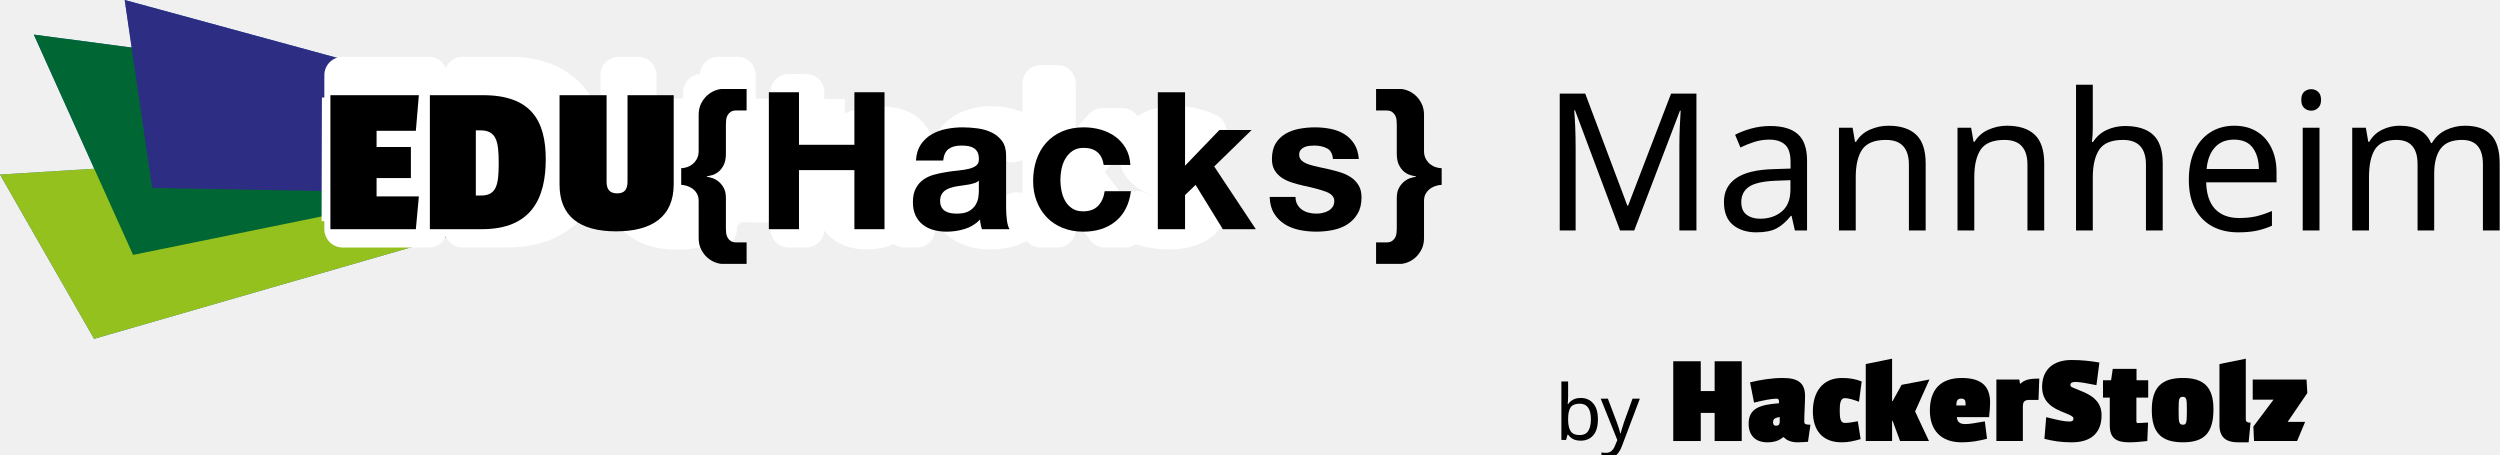
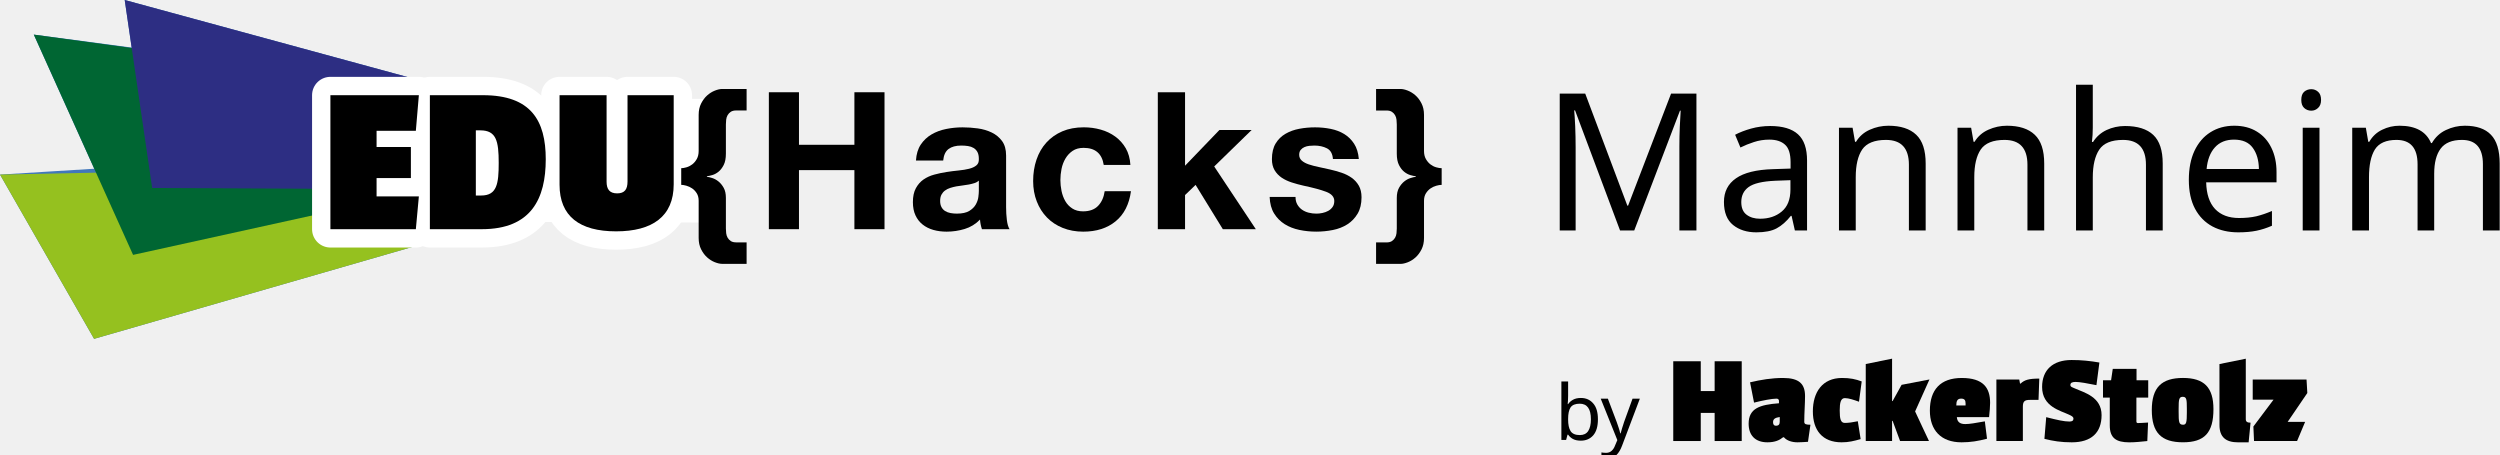
<svg xmlns="http://www.w3.org/2000/svg" version="1.1" id="Ebene_1" x="0px" y="0px" width="272.6px" height="49.512px" viewBox="0 0 272.6 49.512" enable-background="new 0 0 272.6 49.512" xml:space="preserve">
  <g>
    <g>
-       <polygon fill="#4177BB" points="92.104,13.313 81.031,14.001 49.882,9.882 13.598,0 14.355,5.185 3.685,3.774 10.277,18.398     0,19.037 10.259,36.947 64.297,21.343 77.158,21.57 83.081,18.925 77.724,17.466   " />
-       <polygon fill="#95C11F" points="0,19.037 10.259,36.947 92.104,13.313   " />
+       <polygon fill="#4177BB" points="77.845,15.783 77.313,13.51 49.882,9.882 13.598,0 14.355,5.185 3.685,3.774 10.277,18.398     0,19.037 10.259,36.947 64.297,21.343 71.8,20.756 73.46,18.697 77.724,17.466   " />
+       <polygon fill="#95C11F" points="0,19.037 10.259,36.947 77.724,17.466   " />
      <g>
-         <polygon fill="#006633" points="3.685,3.774 14.511,27.792 81.726,14.093    " />
+         <polygon fill="#006633" points="3.685,3.774 14.511,27.792 77.724,13.885    " />
      </g>
      <g>
-         <polygon fill="#2D2E83" points="16.593,20.499 13.598,0 83.081,18.925 77.158,21.57    " />
+         <polygon fill="#2D2E83" points="16.593,20.499 13.598,0 70.104,15.391 70.55,20.756    " />
      </g>
-       <rect x="35.086" y="10.712" transform="matrix(-1 -0.0026 0.0026 -1 127.1443 35.0703)" fill="#FFFFFF" width="57.019" height="13.481" />
-       <text transform="matrix(1 0 0 1 35.0857 24.9905)" fill="#FFFFFF" font-family="'PassionOne-Bold'" font-size="23.527">EDU</text>
-       <text transform="matrix(1 0 0 1 35.0857 24.9905)" fill="none" stroke="#FFFFFF" stroke-width="4" stroke-linejoin="round" stroke-miterlimit="10" font-family="'PassionOne-Bold'" font-size="23.527">EDU</text>
-       <text transform="matrix(1 0 0 1 74.4465 24.9905)" fill="#FFFFFF" font-family="'HelveticaNeue-Bold'" font-size="20.913">Hacks</text>
-       <text transform="matrix(1 0 0 1 74.4465 24.9905)" fill="none" stroke="#FFFFFF" stroke-width="4" stroke-linejoin="round" stroke-miterlimit="10" font-family="'HelveticaNeue-Bold'" font-size="20.913">Hacks</text>
+       <polygon fill="#FFFFFF" points="76.954,24.267 35.068,24.118 35.093,10.638 76.981,10.786   " />
      <g enable-background="new    ">
-         <path d="M36.027,24.99V10.379h9.646l-0.329,3.882h-4.282v1.765h3.741v3.389h-3.741v2h4.611l-0.329,3.576H36.027z" />
-         <path d="M52.544,24.99h-5.671V10.379h5.789c5.247,0,6.847,2.776,6.847,6.988C59.508,21.65,57.932,24.99,52.544,24.99z      M52.379,14.214h-0.494v7.105h0.588c1.718,0,1.906-1.294,1.906-3.553C54.379,15.391,54.12,14.214,52.379,14.214z" />
-         <path d="M68.425,19.79v-9.411h5.035v9.717c0,3.506-2.329,5.13-6.282,5.13c-3.977,0-6.165-1.647-6.165-5.082v-9.765h5.129v9.435     c0,0.824,0.329,1.271,1.153,1.271S68.425,20.638,68.425,19.79z" />
+         <path fill="#FFFFFF" d="M36.028,24.99V10.379h9.646l-0.329,3.882h-4.282v1.765h3.741v3.389h-3.741v2h4.611l-0.329,3.576H36.028z" />
+         <path fill="#FFFFFF" d="M52.544,24.99h-5.671V10.379h5.789c5.247,0,6.847,2.776,6.847,6.988     C59.509,21.65,57.932,24.99,52.544,24.99z M52.379,14.214h-0.494v7.105h0.588c1.718,0,1.906-1.294,1.906-3.553     C54.379,15.391,54.12,14.214,52.379,14.214z" />
+         <path fill="#FFFFFF" d="M68.425,19.79v-9.411h5.035v9.717c0,3.506-2.329,5.13-6.282,5.13c-3.977,0-6.165-1.647-6.165-5.082     v-9.765h5.129v9.435c0,0.824,0.329,1.271,1.153,1.271S68.425,20.638,68.425,19.79z" />
      </g>
      <g enable-background="new    ">
-         <path d="M80.281,12.045c-0.251,0-0.45,0.049-0.596,0.146s-0.261,0.22-0.345,0.366c-0.083,0.146-0.136,0.311-0.157,0.491     c-0.021,0.182-0.031,0.355-0.031,0.522v3.179c0,0.517-0.081,0.931-0.241,1.245c-0.16,0.313-0.349,0.558-0.564,0.731     c-0.216,0.175-0.443,0.297-0.68,0.366c-0.237,0.07-0.432,0.111-0.585,0.125v0.063c0.153,0.014,0.348,0.06,0.585,0.136     c0.237,0.076,0.463,0.202,0.68,0.376c0.216,0.175,0.404,0.405,0.564,0.69c0.16,0.286,0.241,0.652,0.241,1.098v3.347     c0,0.153,0.01,0.32,0.031,0.502c0.021,0.181,0.073,0.345,0.157,0.491c0.084,0.146,0.199,0.269,0.345,0.366     c0.146,0.097,0.345,0.146,0.596,0.146h1.129v2.342h-2.656c-0.237,0-0.505-0.06-0.805-0.178s-0.579-0.293-0.836-0.522     c-0.258-0.23-0.478-0.523-0.659-0.879c-0.182-0.355-0.272-0.771-0.272-1.244v-4.057c0-0.321-0.07-0.593-0.209-0.816     c-0.14-0.223-0.307-0.4-0.502-0.533c-0.196-0.132-0.405-0.229-0.627-0.293c-0.223-0.062-0.411-0.094-0.565-0.094V18.34     c0.154,0,0.342-0.031,0.565-0.094c0.223-0.063,0.432-0.168,0.627-0.314c0.195-0.146,0.362-0.341,0.502-0.585     c0.139-0.244,0.209-0.54,0.209-0.889v-3.932c0-0.475,0.09-0.89,0.272-1.245c0.181-0.355,0.4-0.648,0.659-0.878     c0.258-0.23,0.537-0.404,0.836-0.522c0.3-0.119,0.568-0.179,0.805-0.179h2.656v2.343H80.281z" />
-         <path d="M87.12,10.059v5.729h6.044v-5.729h3.283V24.99h-3.283v-6.441H87.12v6.441h-3.284V10.059H87.12z" />
-         <path d="M99.877,17.503c0.042-0.696,0.216-1.275,0.523-1.735c0.306-0.46,0.697-0.829,1.171-1.108s1.007-0.478,1.6-0.596     c0.592-0.119,1.188-0.178,1.788-0.178c0.543,0,1.094,0.038,1.652,0.114c0.558,0.077,1.067,0.228,1.527,0.45     s0.836,0.533,1.129,0.931c0.292,0.397,0.439,0.924,0.439,1.579v5.625c0,0.488,0.028,0.955,0.083,1.401s0.153,0.781,0.293,1.004     h-3.011c-0.056-0.167-0.102-0.338-0.136-0.513c-0.035-0.174-0.06-0.352-0.073-0.533c-0.474,0.488-1.032,0.83-1.673,1.025     c-0.642,0.194-1.297,0.292-1.966,0.292c-0.516,0-0.997-0.062-1.443-0.188c-0.446-0.126-0.836-0.321-1.171-0.586     s-0.596-0.6-0.784-1.004c-0.188-0.404-0.282-0.885-0.282-1.443c0-0.613,0.107-1.118,0.324-1.516s0.495-0.715,0.837-0.952     c0.341-0.236,0.732-0.414,1.171-0.533c0.439-0.118,0.882-0.212,1.328-0.282c0.446-0.069,0.885-0.125,1.317-0.167     s0.816-0.104,1.15-0.188c0.334-0.083,0.599-0.205,0.794-0.366c0.195-0.16,0.286-0.394,0.272-0.7c0-0.32-0.052-0.575-0.157-0.764     c-0.104-0.188-0.244-0.334-0.418-0.438s-0.376-0.175-0.606-0.209c-0.23-0.035-0.478-0.053-0.742-0.053     c-0.585,0-1.046,0.125-1.38,0.376s-0.53,0.67-0.585,1.255H99.877z M106.736,19.699c-0.125,0.111-0.282,0.198-0.47,0.262     c-0.188,0.062-0.391,0.114-0.607,0.156s-0.442,0.077-0.68,0.104c-0.237,0.028-0.474,0.063-0.711,0.104     c-0.223,0.042-0.443,0.098-0.659,0.168c-0.216,0.069-0.404,0.164-0.564,0.282c-0.161,0.118-0.29,0.269-0.387,0.449     c-0.098,0.182-0.146,0.412-0.146,0.69c0,0.265,0.049,0.488,0.146,0.669c0.098,0.182,0.23,0.324,0.397,0.429     s0.362,0.178,0.585,0.22s0.453,0.062,0.69,0.062c0.585,0,1.039-0.097,1.359-0.292c0.32-0.195,0.557-0.429,0.711-0.701     c0.153-0.271,0.248-0.547,0.282-0.826c0.035-0.278,0.052-0.502,0.052-0.669V19.699z" />
-         <path d="M118.155,16.123c-0.474,0-0.872,0.108-1.192,0.324c-0.321,0.216-0.583,0.495-0.785,0.836     c-0.202,0.342-0.345,0.719-0.429,1.13c-0.083,0.411-0.125,0.819-0.125,1.224c0,0.391,0.042,0.787,0.125,1.191     c0.084,0.405,0.22,0.771,0.408,1.099c0.188,0.327,0.442,0.596,0.763,0.805c0.32,0.209,0.711,0.313,1.171,0.313     c0.711,0,1.258-0.198,1.642-0.596c0.383-0.397,0.624-0.931,0.721-1.6h2.865c-0.195,1.436-0.753,2.53-1.673,3.283     c-0.92,0.753-2.099,1.129-3.535,1.129c-0.809,0-1.551-0.136-2.227-0.407c-0.676-0.272-1.251-0.651-1.726-1.14     s-0.844-1.07-1.108-1.746c-0.265-0.677-0.397-1.419-0.397-2.228c0-0.837,0.122-1.614,0.366-2.332     c0.244-0.718,0.603-1.339,1.077-1.861c0.474-0.522,1.052-0.931,1.736-1.224c0.683-0.293,1.464-0.438,2.342-0.438     c0.641,0,1.258,0.083,1.851,0.251c0.593,0.167,1.122,0.421,1.589,0.763s0.847,0.767,1.14,1.275c0.292,0.51,0.46,1.112,0.502,1.81     h-2.907C120.156,16.743,119.424,16.123,118.155,16.123z" />
+         <path fill="none" stroke="#FFFFFF" stroke-width="4" stroke-linejoin="round" stroke-miterlimit="10" d="M36.028,24.99V10.379     h9.646l-0.329,3.882h-4.282v1.765h3.741v3.389h-3.741v2h4.611l-0.329,3.576H36.028z" />
+         <path fill="none" stroke="#FFFFFF" stroke-width="4" stroke-linejoin="round" stroke-miterlimit="10" d="M52.544,24.99h-5.671     V10.379h5.789c5.247,0,6.847,2.776,6.847,6.988C59.509,21.65,57.932,24.99,52.544,24.99z M52.379,14.214h-0.494v7.105h0.588     c1.718,0,1.906-1.294,1.906-3.553C54.379,15.391,54.12,14.214,52.379,14.214z" />
+         <path fill="none" stroke="#FFFFFF" stroke-width="4" stroke-linejoin="round" stroke-miterlimit="10" d="M68.425,19.79v-9.411     h5.035v9.717c0,3.506-2.329,5.13-6.282,5.13c-3.977,0-6.165-1.647-6.165-5.082v-9.765h5.129v9.435     c0,0.824,0.329,1.271,1.153,1.271S68.425,20.638,68.425,19.79z" />
+       </g>
+       <g enable-background="new    ">
+         <path d="M36.027,24.99v-14.61h9.646l-0.329,3.882h-4.282v1.765h3.741v3.39h-3.741v2h4.611l-0.329,3.575L36.027,24.99     L36.027,24.99z" />
+         <path d="M52.544,24.99h-5.671v-14.61h5.789c5.247,0,6.847,2.775,6.847,6.987C59.508,21.65,57.932,24.99,52.544,24.99z      M52.379,14.214h-0.494v7.104h0.588c1.718,0,1.906-1.294,1.906-3.553C54.379,15.391,54.12,14.214,52.379,14.214z" />
+         <path d="M68.425,19.79v-9.411h5.035v9.717c0,3.506-2.329,5.13-6.282,5.13c-3.977,0-6.165-1.646-6.165-5.082v-9.765h5.129v9.435     c0,0.824,0.329,1.271,1.153,1.271S68.425,20.638,68.425,19.79z" />
+       </g>
+       <g enable-background="new    ">
+         <path d="M80.281,12.045c-0.251,0-0.45,0.049-0.597,0.146c-0.146,0.098-0.261,0.22-0.345,0.366     c-0.083,0.146-0.136,0.311-0.157,0.491c-0.021,0.182-0.031,0.354-0.031,0.521v3.18c0,0.517-0.08,0.931-0.24,1.244     s-0.35,0.559-0.564,0.731c-0.216,0.175-0.442,0.297-0.68,0.366s-0.433,0.11-0.585,0.125v0.062     c0.152,0.015,0.348,0.061,0.585,0.137c0.237,0.075,0.463,0.201,0.68,0.376c0.216,0.175,0.404,0.404,0.564,0.689     c0.16,0.286,0.24,0.652,0.24,1.099v3.347c0,0.153,0.011,0.32,0.031,0.502c0.021,0.181,0.073,0.345,0.157,0.491     c0.084,0.146,0.199,0.269,0.345,0.365c0.146,0.098,0.346,0.146,0.597,0.146h1.129v2.342h-2.656c-0.237,0-0.505-0.06-0.805-0.178     c-0.301-0.118-0.579-0.293-0.836-0.522c-0.259-0.229-0.479-0.522-0.659-0.879c-0.183-0.354-0.272-0.771-0.272-1.244v-4.057     c0-0.321-0.069-0.593-0.209-0.816c-0.14-0.223-0.307-0.399-0.502-0.532c-0.196-0.132-0.405-0.229-0.627-0.293     c-0.223-0.062-0.411-0.095-0.564-0.095V18.34c0.153,0,0.342-0.031,0.564-0.094c0.223-0.063,0.432-0.169,0.627-0.314     c0.195-0.146,0.362-0.341,0.502-0.585s0.209-0.54,0.209-0.889v-3.933c0-0.475,0.09-0.89,0.272-1.245     c0.181-0.354,0.399-0.647,0.659-0.878c0.258-0.229,0.536-0.403,0.836-0.521c0.3-0.119,0.567-0.18,0.805-0.18h2.656v2.344H80.281z     " />
+         <path d="M87.12,10.059v5.729h6.044v-5.729h3.283V24.99h-3.283v-6.44H87.12v6.44h-3.284V10.059H87.12z" />
+         <path d="M99.877,17.503c0.042-0.696,0.216-1.275,0.522-1.735s0.697-0.829,1.172-1.108c0.474-0.278,1.007-0.478,1.6-0.596     c0.592-0.119,1.188-0.178,1.788-0.178c0.543,0,1.094,0.038,1.651,0.114c0.559,0.076,1.067,0.228,1.527,0.449     c0.46,0.223,0.836,0.533,1.129,0.932c0.292,0.396,0.439,0.924,0.439,1.579v5.625c0,0.487,0.027,0.955,0.083,1.4     c0.055,0.446,0.152,0.781,0.293,1.004h-3.011c-0.057-0.167-0.103-0.338-0.137-0.513c-0.035-0.174-0.06-0.352-0.072-0.533     c-0.475,0.488-1.032,0.83-1.674,1.025c-0.642,0.194-1.297,0.292-1.966,0.292c-0.516,0-0.997-0.062-1.442-0.188     c-0.446-0.126-0.837-0.32-1.172-0.586c-0.335-0.265-0.596-0.6-0.783-1.004c-0.188-0.403-0.282-0.885-0.282-1.442     c0-0.613,0.106-1.118,0.324-1.517c0.217-0.397,0.495-0.715,0.837-0.952c0.341-0.235,0.731-0.414,1.171-0.532     c0.438-0.118,0.882-0.213,1.328-0.282c0.445-0.069,0.885-0.125,1.316-0.167c0.433-0.042,0.816-0.104,1.15-0.188     c0.334-0.083,0.599-0.205,0.794-0.366c0.195-0.159,0.286-0.394,0.271-0.699c0-0.32-0.052-0.575-0.156-0.765     c-0.104-0.188-0.244-0.334-0.418-0.438c-0.174-0.104-0.376-0.175-0.606-0.209c-0.229-0.035-0.478-0.053-0.742-0.053     c-0.585,0-1.046,0.125-1.38,0.376s-0.529,0.67-0.585,1.255H99.877z M106.736,19.698c-0.125,0.111-0.281,0.198-0.47,0.263     c-0.188,0.062-0.391,0.113-0.606,0.155c-0.217,0.042-0.442,0.077-0.681,0.104c-0.236,0.028-0.474,0.062-0.711,0.104     c-0.223,0.042-0.442,0.099-0.659,0.168c-0.216,0.069-0.403,0.164-0.563,0.282c-0.161,0.118-0.29,0.27-0.387,0.449     c-0.099,0.182-0.146,0.412-0.146,0.69c0,0.265,0.049,0.487,0.146,0.669s0.229,0.323,0.396,0.429     c0.167,0.104,0.362,0.178,0.585,0.22c0.224,0.042,0.453,0.062,0.69,0.062c0.585,0,1.039-0.098,1.358-0.292     c0.32-0.195,0.558-0.43,0.711-0.701s0.248-0.547,0.282-0.826c0.035-0.278,0.052-0.502,0.052-0.669v-1.107H106.736z" />
+         <path d="M118.156,16.123c-0.475,0-0.872,0.107-1.192,0.323c-0.321,0.217-0.583,0.495-0.785,0.836     c-0.202,0.343-0.345,0.72-0.429,1.131c-0.083,0.41-0.125,0.818-0.125,1.224c0,0.391,0.042,0.787,0.125,1.19     c0.084,0.405,0.22,0.771,0.408,1.1c0.188,0.327,0.441,0.596,0.763,0.805c0.32,0.209,0.711,0.313,1.171,0.313     c0.711,0,1.258-0.198,1.642-0.597c0.384-0.396,0.624-0.931,0.722-1.6h2.864c-0.194,1.436-0.753,2.53-1.673,3.283     s-2.099,1.129-3.535,1.129c-0.809,0-1.551-0.136-2.227-0.407s-1.251-0.651-1.726-1.14c-0.476-0.489-0.845-1.07-1.108-1.746     c-0.265-0.677-0.397-1.419-0.397-2.229c0-0.837,0.122-1.613,0.366-2.332c0.244-0.718,0.604-1.339,1.077-1.86     c0.474-0.522,1.052-0.932,1.736-1.225c0.683-0.293,1.464-0.438,2.342-0.438c0.641,0,1.258,0.083,1.851,0.251     c0.594,0.167,1.122,0.421,1.59,0.763c0.467,0.342,0.847,0.768,1.14,1.275c0.292,0.51,0.46,1.111,0.502,1.81h-2.907     C120.156,16.742,119.424,16.123,118.156,16.123z" />
        <path d="M129.218,10.059v8.01l3.743-3.891h3.514l-4.078,3.974l4.538,6.839h-3.597l-2.97-4.831l-1.15,1.108v3.723h-2.97V10.059     H129.218z" />
-         <path d="M141.462,22.303c0.133,0.23,0.303,0.418,0.512,0.564c0.21,0.146,0.45,0.255,0.723,0.324     c0.271,0.07,0.554,0.104,0.847,0.104c0.209,0,0.429-0.023,0.659-0.073c0.229-0.048,0.438-0.125,0.627-0.229     c0.188-0.104,0.345-0.244,0.471-0.418c0.125-0.175,0.188-0.395,0.188-0.659c0-0.446-0.296-0.78-0.889-1.004     c-0.592-0.223-1.418-0.446-2.479-0.669c-0.432-0.098-0.854-0.213-1.265-0.346c-0.411-0.132-0.777-0.306-1.099-0.522     c-0.32-0.216-0.578-0.488-0.773-0.815s-0.293-0.729-0.293-1.203c0-0.696,0.137-1.269,0.408-1.715     c0.271-0.445,0.631-0.798,1.077-1.056s0.948-0.439,1.506-0.544s1.13-0.156,1.715-0.156s1.153,0.056,1.704,0.167     s1.043,0.3,1.475,0.564s0.791,0.617,1.077,1.057c0.286,0.438,0.456,0.993,0.513,1.662h-2.824     c-0.041-0.571-0.258-0.958-0.648-1.161c-0.39-0.201-0.85-0.303-1.379-0.303c-0.168,0-0.35,0.011-0.545,0.031     c-0.195,0.021-0.373,0.066-0.533,0.136c-0.16,0.07-0.296,0.171-0.407,0.304c-0.112,0.133-0.167,0.311-0.167,0.533     c0,0.265,0.097,0.48,0.293,0.648c0.194,0.167,0.449,0.303,0.763,0.407s0.673,0.199,1.077,0.282     c0.404,0.084,0.815,0.175,1.234,0.272c0.432,0.098,0.854,0.216,1.265,0.355s0.776,0.324,1.099,0.554     c0.32,0.23,0.578,0.517,0.773,0.857c0.195,0.342,0.293,0.764,0.293,1.266c0,0.711-0.144,1.308-0.43,1.788     c-0.285,0.481-0.658,0.868-1.119,1.161c-0.459,0.292-0.986,0.498-1.578,0.616c-0.593,0.118-1.195,0.178-1.809,0.178     c-0.628,0-1.242-0.062-1.841-0.188c-0.6-0.126-1.133-0.335-1.601-0.628c-0.467-0.293-0.85-0.68-1.149-1.16     c-0.3-0.481-0.464-1.084-0.491-1.81h2.822C141.263,21.798,141.329,22.073,141.462,22.303z" />
-         <path d="M151.177,26.434c0.25,0,0.449-0.05,0.596-0.146c0.146-0.098,0.262-0.22,0.345-0.366c0.084-0.146,0.136-0.311,0.157-0.491     c0.021-0.182,0.031-0.349,0.031-0.502v-3.347c0-0.445,0.08-0.812,0.24-1.098c0.16-0.285,0.349-0.516,0.564-0.69     c0.217-0.174,0.443-0.3,0.68-0.376c0.237-0.076,0.432-0.122,0.586-0.136v-0.063c-0.154-0.014-0.349-0.055-0.586-0.125     c-0.236-0.069-0.463-0.191-0.68-0.366c-0.216-0.174-0.404-0.418-0.564-0.731c-0.16-0.314-0.24-0.729-0.24-1.245v-3.179     c0-0.167-0.011-0.341-0.031-0.522c-0.021-0.181-0.073-0.345-0.157-0.491c-0.083-0.146-0.198-0.269-0.345-0.366     s-0.346-0.146-0.596-0.146h-1.13V9.702h2.655c0.238,0,0.506,0.06,0.806,0.179c0.3,0.118,0.579,0.292,0.837,0.522     c0.258,0.229,0.477,0.522,0.658,0.878s0.272,0.771,0.272,1.245v3.932c0,0.349,0.069,0.645,0.209,0.889s0.307,0.438,0.502,0.585     c0.194,0.146,0.404,0.251,0.628,0.314c0.223,0.062,0.418,0.094,0.585,0.094v1.819c-0.167,0-0.362,0.031-0.585,0.094     c-0.224,0.063-0.434,0.161-0.628,0.293c-0.195,0.133-0.362,0.311-0.502,0.533c-0.14,0.224-0.209,0.495-0.209,0.816v4.057     c0,0.474-0.091,0.889-0.272,1.244s-0.4,0.648-0.658,0.879c-0.258,0.229-0.537,0.404-0.837,0.522s-0.567,0.178-0.806,0.178h-2.655     v-2.342H151.177z" />
+         <path d="M141.462,22.303c0.133,0.229,0.303,0.418,0.512,0.563c0.21,0.146,0.45,0.256,0.724,0.324     c0.271,0.07,0.554,0.104,0.847,0.104c0.209,0,0.429-0.023,0.659-0.073c0.229-0.048,0.438-0.125,0.627-0.229     c0.188-0.104,0.345-0.243,0.471-0.418c0.125-0.175,0.188-0.395,0.188-0.658c0-0.446-0.297-0.78-0.89-1.004     c-0.592-0.224-1.418-0.446-2.479-0.67c-0.433-0.098-0.854-0.213-1.266-0.346c-0.411-0.132-0.776-0.306-1.099-0.521     c-0.32-0.217-0.578-0.488-0.773-0.815c-0.194-0.327-0.293-0.729-0.293-1.203c0-0.696,0.138-1.269,0.408-1.715     c0.271-0.445,0.631-0.798,1.077-1.056c0.446-0.259,0.948-0.439,1.506-0.544c0.559-0.105,1.13-0.156,1.715-0.156     s1.153,0.056,1.704,0.167s1.043,0.3,1.476,0.563c0.432,0.265,0.791,0.617,1.076,1.058c0.286,0.438,0.456,0.993,0.514,1.662     h-2.824c-0.041-0.571-0.258-0.958-0.648-1.161c-0.39-0.201-0.85-0.303-1.379-0.303c-0.168,0-0.35,0.011-0.545,0.03     c-0.194,0.021-0.373,0.066-0.533,0.137c-0.159,0.069-0.296,0.171-0.406,0.304c-0.112,0.133-0.167,0.311-0.167,0.533     c0,0.265,0.097,0.479,0.293,0.647c0.193,0.167,0.449,0.303,0.763,0.407c0.314,0.104,0.673,0.199,1.077,0.282     c0.404,0.084,0.814,0.175,1.234,0.271c0.432,0.099,0.854,0.216,1.265,0.355c0.411,0.139,0.775,0.324,1.099,0.554     c0.32,0.23,0.578,0.517,0.773,0.857c0.194,0.342,0.293,0.764,0.293,1.266c0,0.711-0.145,1.308-0.43,1.788     s-0.658,0.868-1.119,1.161c-0.459,0.292-0.986,0.498-1.578,0.616c-0.593,0.117-1.195,0.178-1.81,0.178     c-0.628,0-1.241-0.062-1.841-0.188s-1.133-0.335-1.601-0.628c-0.467-0.293-0.851-0.68-1.149-1.16     c-0.3-0.48-0.464-1.084-0.491-1.81h2.822C141.263,21.798,141.329,22.073,141.462,22.303z" />
+         <path d="M151.177,26.434c0.25,0,0.449-0.05,0.596-0.146c0.146-0.099,0.263-0.221,0.346-0.366     c0.084-0.146,0.136-0.312,0.156-0.491c0.021-0.182,0.031-0.349,0.031-0.502v-3.347c0-0.445,0.08-0.812,0.24-1.099     c0.16-0.285,0.349-0.516,0.563-0.689c0.218-0.174,0.443-0.301,0.681-0.376c0.236-0.076,0.432-0.122,0.586-0.137v-0.062     c-0.154-0.014-0.35-0.055-0.586-0.125c-0.236-0.069-0.463-0.191-0.681-0.366c-0.216-0.174-0.403-0.418-0.563-0.73     c-0.16-0.314-0.24-0.729-0.24-1.245v-3.18c0-0.167-0.011-0.341-0.031-0.521s-0.072-0.345-0.156-0.491     c-0.083-0.146-0.198-0.269-0.346-0.366c-0.146-0.097-0.346-0.146-0.596-0.146h-1.13V9.701h2.655c0.237,0,0.506,0.061,0.806,0.18     c0.3,0.118,0.579,0.292,0.837,0.521s0.478,0.522,0.658,0.878c0.181,0.356,0.271,0.771,0.271,1.245v3.933     c0,0.349,0.069,0.645,0.209,0.889c0.141,0.244,0.308,0.438,0.502,0.585c0.194,0.146,0.404,0.251,0.629,0.314     c0.223,0.062,0.418,0.094,0.585,0.094v1.818c-0.167,0-0.362,0.031-0.585,0.095c-0.225,0.062-0.435,0.161-0.629,0.293     c-0.194,0.133-0.361,0.311-0.502,0.533c-0.14,0.224-0.209,0.494-0.209,0.815v4.057c0,0.475-0.091,0.89-0.271,1.244     c-0.181,0.355-0.4,0.648-0.658,0.879c-0.258,0.229-0.537,0.404-0.837,0.522s-0.567,0.178-0.806,0.178h-2.655v-2.342     L151.177,26.434L151.177,26.434z" />
      </g>
    </g>
    <text transform="matrix(1 0 0 1 168.0413 25.1311)" font-family="'HelveticaNeue-Bold'" font-size="20.913">Mannheim</text>
    <text transform="matrix(1 0 0 1 169.5344 47.9719)" font-family="'HelveticaNeue-Bold'" font-size="8.387">by</text>
    <g>
      <path d="M186.964,48.089v-3.066h-1.514v3.066h-2.998v-8.697h2.998v3.25h1.514v-3.25h2.953v8.697H186.964z" />
-       <path d="M193.979,43.972V43.72c0-0.141-0.083-0.252-0.267-0.252c-0.521,0-1.499,0.197-2.451,0.434l-0.435-2.213    c1.177-0.279,2.34-0.475,3.6-0.475c1.751,0,2.396,0.644,2.396,1.974c0,0.841-0.085,1.85-0.085,2.802    c0,0.267,0.196,0.322,0.673,0.322l-0.266,1.863c-0.422,0.024-0.743,0.055-1.137,0.055c-0.614,0-1.176-0.183-1.483-0.547h-0.099    c-0.378,0.309-0.869,0.547-1.707,0.547c-1.345,0-2.046-0.784-2.046-2.031C190.673,44.532,191.877,44.126,193.979,43.972z     M194.062,46.003v-0.531c-0.488,0.068-0.729,0.209-0.729,0.56c0,0.252,0.1,0.393,0.322,0.393    C193.923,46.423,194.062,46.283,194.062,46.003z" />
-       <path d="M201.161,46.115c0.406,0,0.855-0.068,1.415-0.182l0.308,1.947c-0.743,0.209-1.302,0.35-2.072,0.35    c-2.115,0-3.138-1.33-3.138-3.375c0-2.088,1.036-3.641,3.18-3.641c0.883,0,1.473,0.125,2.145,0.377l-0.295,2.213    c-0.503-0.182-1.12-0.394-1.541-0.394c-0.448,0-0.56,0.506-0.56,1.346C200.603,45.667,200.701,46.115,201.161,46.115z" />
-       <path d="M207.184,48.089l-0.812-2.199h-0.059v2.199h-2.871v-8.395l2.871-0.583v4.622h0.059l0.979-1.771l3.037-0.583l-1.565,3.486    c0.488,1.078,1.021,2.156,1.511,3.222L207.184,48.089L207.184,48.089z" />
-       <path d="M217.001,43.917c0,0.405-0.042,0.908-0.112,1.568h-3.514c0.04,0.546,0.36,0.756,0.922,0.756    c0.49,0,1.065-0.112,2.13-0.295l0.237,1.892c-0.952,0.252-1.794,0.393-2.773,0.393c-2.27,0-3.458-1.345-3.458-3.459    c0-2.27,1.148-3.557,3.474-3.557C216.258,41.214,217.001,42.292,217.001,43.917z M213.316,44.209h1.009v-0.225    c0-0.336-0.111-0.518-0.489-0.518C213.415,43.468,213.316,43.749,213.316,44.209z" />
-       <path d="M220.572,48.089h-2.886v-6.708h2.494l0.083,0.448h0.057c0.432-0.406,0.909-0.547,2.044-0.547l-0.085,2.324h-0.952    c-0.547,0-0.755,0.153-0.755,0.729V48.089z" />
-       <path d="M228.918,39.532l-0.323,2.466c-0.979-0.195-1.821-0.351-2.269-0.351c-0.363,0-0.572,0.084-0.572,0.336    c0,0.209,0.222,0.252,0.544,0.394c0.938,0.42,2.858,0.895,2.858,2.885c0,1.918-1.12,2.969-3.249,2.969    c-1.163,0-2.046-0.141-2.984-0.379l0.196-2.365c1.22,0.31,1.946,0.476,2.534,0.476c0.297,0,0.436-0.099,0.436-0.308    c0-0.211-0.182-0.295-0.477-0.436c-0.938-0.447-2.941-0.868-2.941-3.025c0-1.86,1.177-2.939,3.209-2.939    C226.971,39.252,227.966,39.364,228.918,39.532z" />
-       <path d="M230.05,46.396v-3.039h-0.739v-1.892h0.881l0.183-1.247h2.592v1.247h1.274v1.892h-1.289v2.59    c0,0.127,0.055,0.183,0.169,0.183c0.266,0,0.559-0.027,1.104-0.056l-0.083,2.017c-0.7,0.069-1.289,0.141-1.974,0.141    C230.766,48.23,230.05,47.782,230.05,46.396z" />
-       <path d="M241.354,44.616c0,2.576-0.981,3.613-3.318,3.613c-2.383,0-3.405-1.063-3.405-3.516c0-2.479,1.078-3.5,3.405-3.5    C240.332,41.214,241.354,42.236,241.354,44.616z M237.559,44.561v0.336c0,1.135,0.027,1.415,0.489,1.415    c0.351,0,0.406-0.267,0.406-1.344v-0.395c0-1.021-0.028-1.304-0.449-1.304C237.599,43.271,237.559,43.552,237.559,44.561z" />
-       <path d="M242.009,39.696l2.872-0.583v6.598c0,0.265,0.155,0.378,0.519,0.378l-0.209,2.143h-1.147    c-1.359,0-2.033-0.588-2.033-1.877L242.009,39.696L242.009,39.696z" />
-       <path d="M245.778,48.089l-0.07-1.582l2.198-2.928h-2.27v-2.198h5.868l0.086,1.472l-2.145,3.15h1.906l-0.876,2.086H245.778z" />
+       <path d="M193.979,43.972V43.72c0-0.141-0.083-0.252-0.267-0.252c-0.521,0-1.499,0.197-2.451,0.434l-0.435-2.213    c1.177-0.279,2.34-0.475,3.6-0.475c1.751,0,2.396,0.644,2.396,1.974c0,0.841-0.085,1.851-0.085,2.802    c0,0.268,0.195,0.322,0.673,0.322l-0.267,1.863c-0.422,0.023-0.743,0.055-1.137,0.055c-0.614,0-1.176-0.183-1.483-0.547h-0.099    c-0.378,0.309-0.869,0.547-1.707,0.547c-1.345,0-2.046-0.784-2.046-2.031C190.673,44.531,191.877,44.126,193.979,43.972z     M194.062,46.003v-0.531c-0.487,0.068-0.729,0.209-0.729,0.56c0,0.252,0.1,0.394,0.322,0.394    C193.923,46.423,194.062,46.282,194.062,46.003z" />
+       <path d="M201.161,46.115c0.405,0,0.854-0.067,1.415-0.182l0.308,1.947c-0.743,0.209-1.302,0.35-2.072,0.35    c-2.114,0-3.138-1.33-3.138-3.375c0-2.088,1.036-3.641,3.18-3.641c0.883,0,1.474,0.125,2.146,0.377l-0.295,2.213    c-0.503-0.182-1.12-0.395-1.541-0.395c-0.448,0-0.561,0.507-0.561,1.347C200.603,45.667,200.701,46.115,201.161,46.115z" />
+       <path d="M207.184,48.089l-0.812-2.199h-0.06v2.199h-2.871v-8.396l2.871-0.583v4.622h0.06l0.979-1.771l3.037-0.583l-1.564,3.485    c0.487,1.078,1.021,2.156,1.511,3.223L207.184,48.089L207.184,48.089z" />
+       <path d="M217.001,43.917c0,0.404-0.042,0.907-0.112,1.567h-3.514c0.04,0.546,0.359,0.756,0.922,0.756    c0.49,0,1.065-0.111,2.13-0.295l0.237,1.893c-0.952,0.252-1.794,0.393-2.773,0.393c-2.27,0-3.458-1.345-3.458-3.459    c0-2.27,1.148-3.557,3.475-3.557C216.258,41.214,217.001,42.292,217.001,43.917z M213.316,44.209h1.01v-0.226    c0-0.336-0.111-0.518-0.489-0.518C213.415,43.468,213.316,43.749,213.316,44.209z" />
+       <path d="M220.573,48.089h-2.887v-6.708h2.494l0.083,0.448h0.058c0.432-0.406,0.908-0.548,2.044-0.548l-0.085,2.324h-0.952    c-0.547,0-0.755,0.153-0.755,0.729V48.089z" />
+       <path d="M228.918,39.531l-0.323,2.467c-0.979-0.195-1.821-0.352-2.269-0.352c-0.363,0-0.572,0.084-0.572,0.336    c0,0.209,0.222,0.252,0.544,0.395c0.938,0.42,2.858,0.895,2.858,2.885c0,1.918-1.12,2.969-3.249,2.969    c-1.163,0-2.046-0.141-2.984-0.379l0.196-2.365c1.22,0.311,1.945,0.477,2.534,0.477c0.297,0,0.436-0.1,0.436-0.309    c0-0.211-0.182-0.295-0.477-0.436c-0.938-0.447-2.941-0.868-2.941-3.025c0-1.859,1.177-2.938,3.209-2.938    C226.971,39.252,227.966,39.364,228.918,39.531z" />
+       <path d="M230.05,46.396v-3.039h-0.739v-1.892h0.881l0.184-1.247h2.592v1.247h1.274v1.892h-1.289v2.59    c0,0.127,0.055,0.184,0.169,0.184c0.266,0,0.559-0.027,1.104-0.057l-0.083,2.018c-0.7,0.068-1.289,0.141-1.974,0.141    C230.766,48.23,230.05,47.781,230.05,46.396z" />
+       <path d="M241.354,44.615c0,2.576-0.98,3.613-3.317,3.613c-2.383,0-3.405-1.062-3.405-3.516c0-2.479,1.078-3.5,3.405-3.5    C240.332,41.214,241.354,42.236,241.354,44.615z M237.559,44.561v0.336c0,1.135,0.027,1.415,0.489,1.415    c0.351,0,0.406-0.267,0.406-1.344v-0.396c0-1.021-0.028-1.304-0.449-1.304C237.599,43.271,237.559,43.552,237.559,44.561z" />
+       <path d="M242.009,39.696l2.872-0.583v6.599c0,0.265,0.155,0.378,0.519,0.378l-0.209,2.143h-1.146    c-1.359,0-2.033-0.588-2.033-1.877L242.009,39.696L242.009,39.696z" />
+       <path d="M245.779,48.089l-0.07-1.582l2.198-2.928h-2.271v-2.198h5.868l0.086,1.472l-2.145,3.15h1.905l-0.876,2.086H245.779z" />
    </g>
  </g>
</svg>
